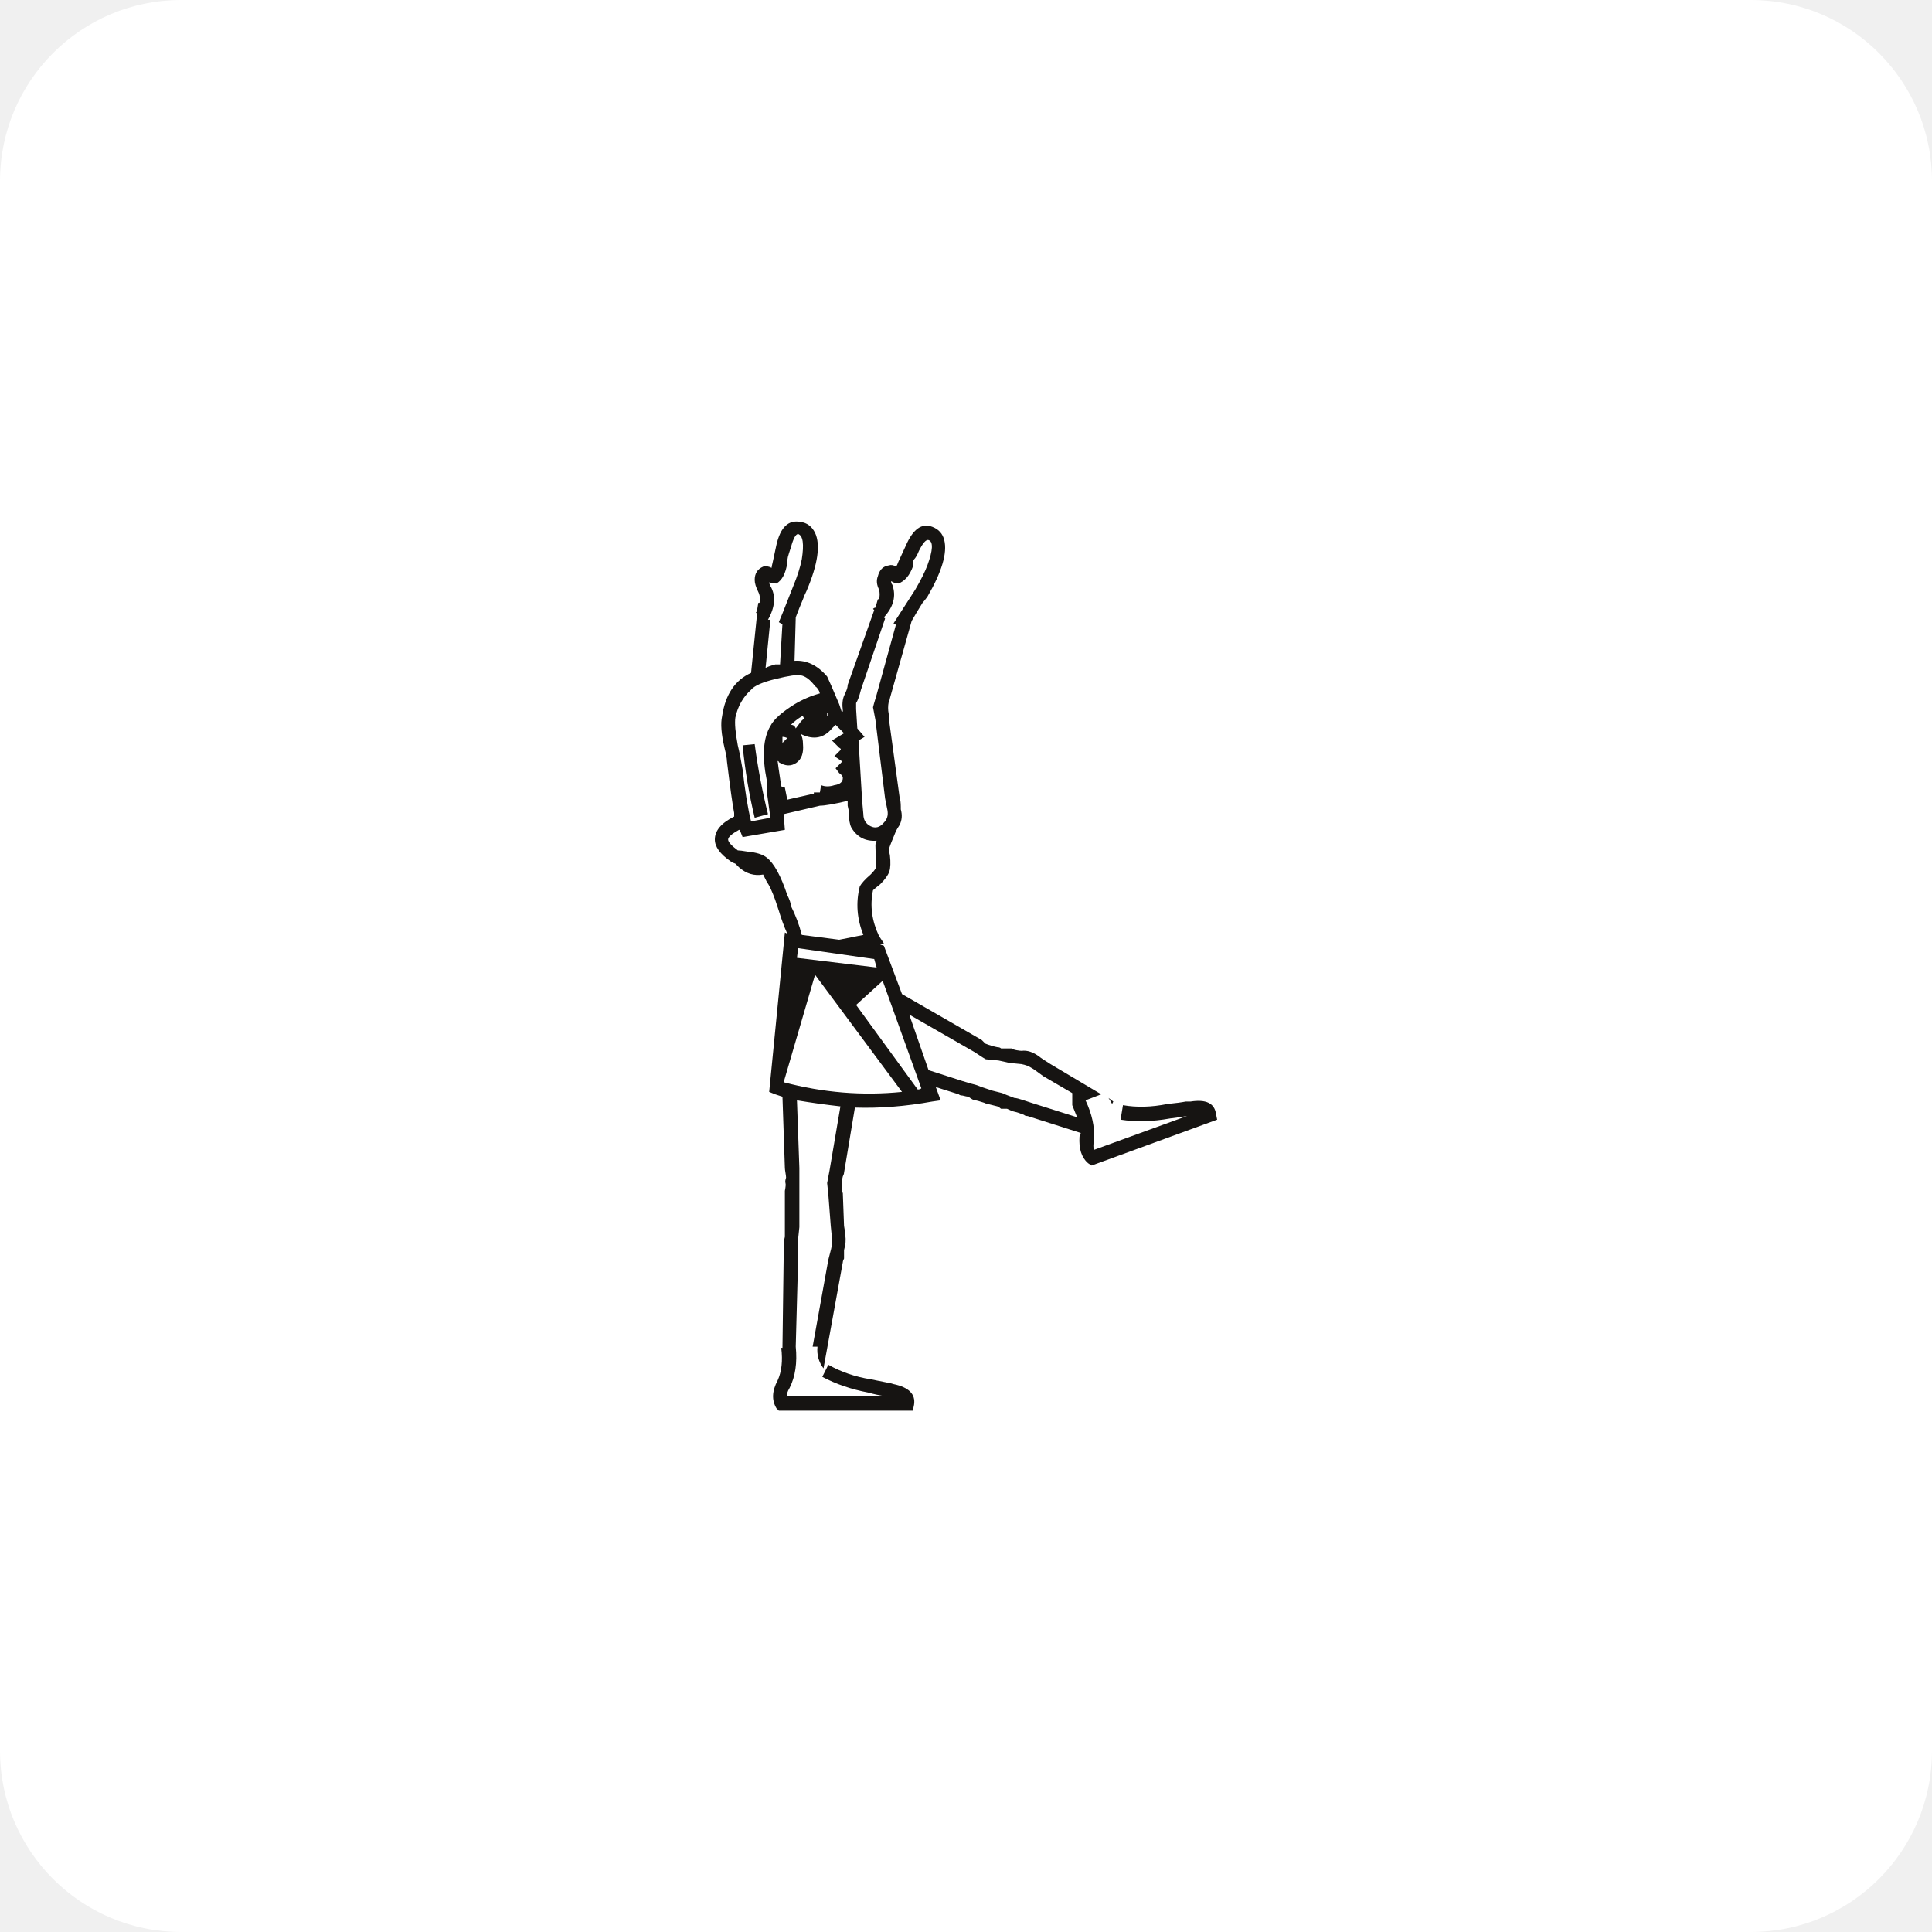
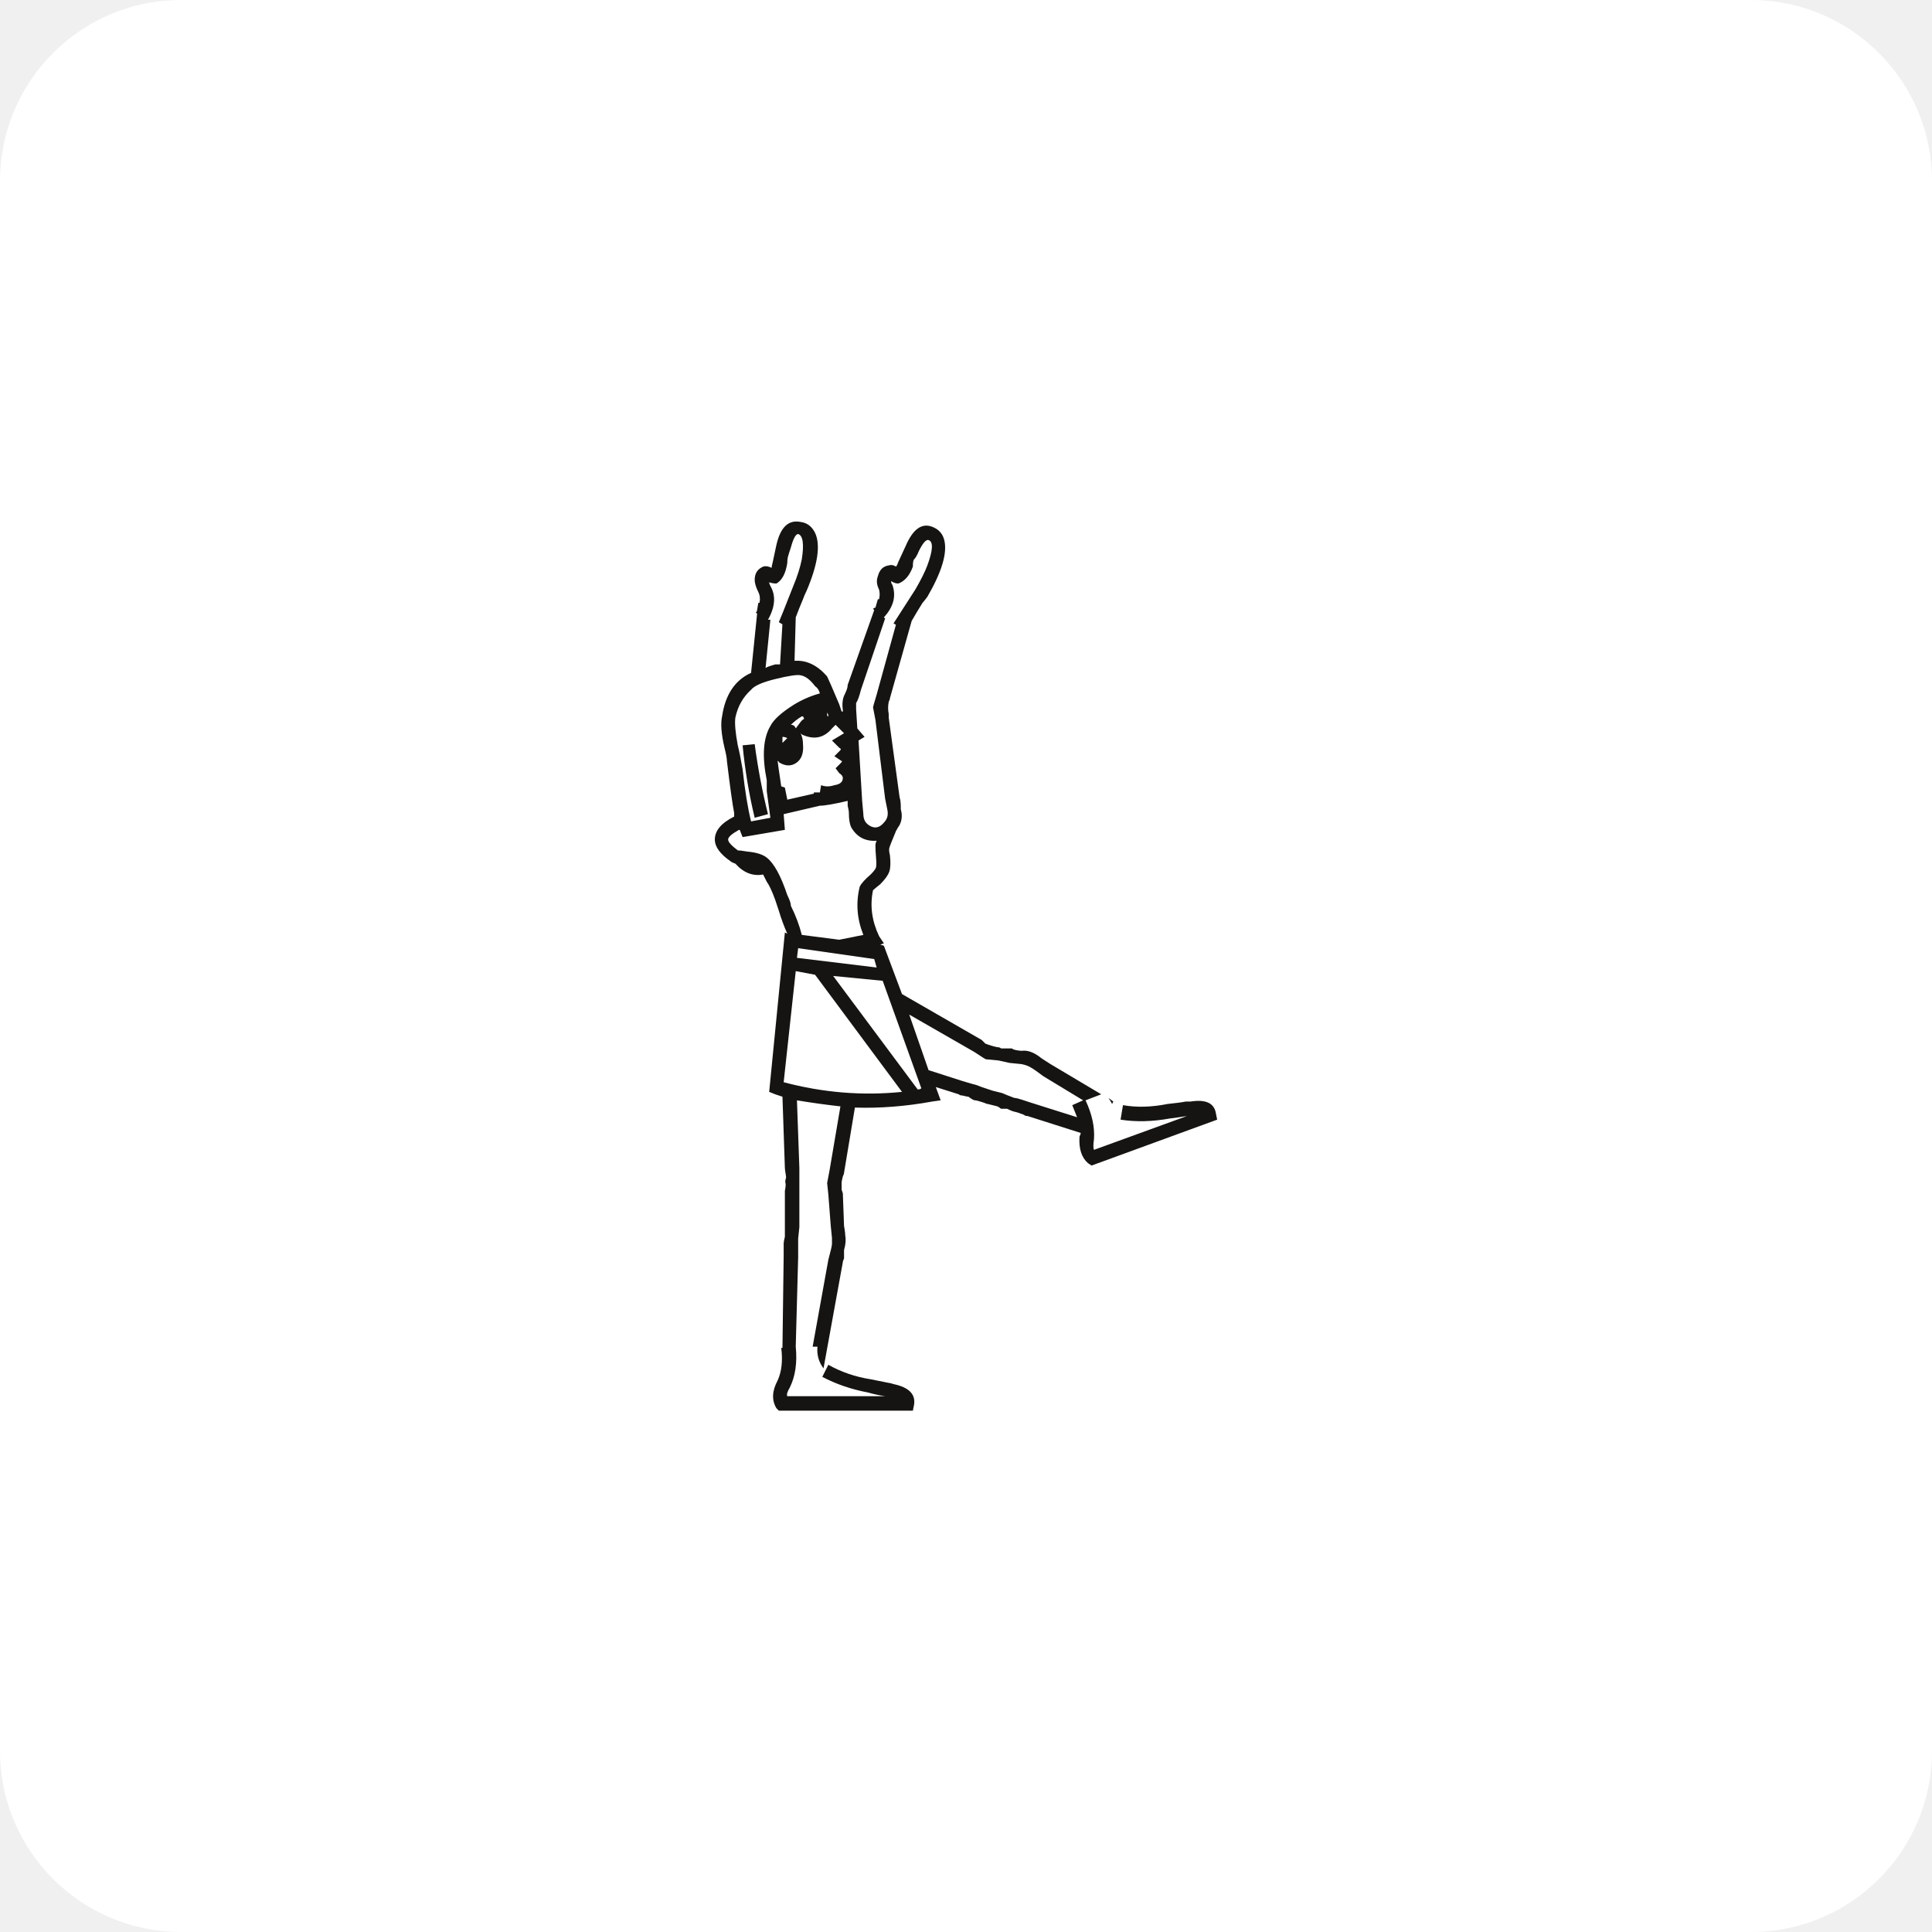
<svg xmlns="http://www.w3.org/2000/svg" width="64" height="64" viewBox="0 0 64 64" role="img" aria-label="U+1EA90">
  <rect width="64" height="64" rx="6" fill="#ffffff" />
  <g fill="#161412">
-     <path transform="translate(22.44 47.37) scale(0.04 -0.04)" d="M91 411Q87 420 84 430Q83 433 81 439Q77 450 74 454Q71 460 71 460Q60 458 51 466Q50 467 48 469Q45 470 44 471Q31 480 31 489Q31 500 47 508V511Q45 521 41 554Q41 557 39 565Q35 582 37 591Q41 618 61 627L66 676L65 677Q66 678 66 679L67 685H68Q69 690 67 694Q64 700 64 704Q64 712 71 715Q74 716 78 714Q78 715 79 719Q79 719 82 733Q87 755 102 752Q110 751 114 743Q121 728 107 695Q105 691 104 688Q101 681 98 673L97 637Q112 638 124 624Q126 620 134 601Q135 598 136 595H137V596Q136 603 138 608Q139 610 140.0 612.5Q141 615 141 617L163 679L162 680Q163 681 164 681L166 688H167Q168 692 167 696Q164 702 166 707Q168 715 175 716Q178 717 181 715Q182 716 183 719Q183 719 189 732Q198 753 211 748Q219 745 221 737Q225 721 207 690Q204 686 203 685Q198 677 194 670L176 606Q176 605 175 603Q174 598 175 593Q175 591 175 590L184 524Q184 524 184 524Q185 521 185 516Q185 515 185 514Q187 507 184 501Q182 498 181 496Q176 484 175.5 482.0Q175 480 176 476Q177 467 175.5 462.5Q174 458 168 452Q163 448 162 447Q158 428 167 409L171 403L168 402L171 401L186 361L252 323Q253 322 255 320Q260 318 265 317Q267 317 268 316H277Q278 315 281.0 314.5Q284 314 285 314Q292 315 300 309Q301 308 309 303L351 278L338 273Q346 256 345 241Q344 234 345 232L422 260Q416 259 408 258Q386 254 367 257L369 269Q386 266 406 270Q416 271 421 272Q422 272 425 272Q444 275 446 262L447 257L343 219L340 221Q332 228 333 243Q334 245 334 246L290 260Q288 260 287 261Q282 263 279.5 263.5Q277 264 273 266Q272 266 268 266Q267 267 265 268L257 270Q256 270 254 271Q248 273 246.5 273.0Q245 273 241 276Q240 276 236 277Q234 277 233 278L214 284L218 273L211 272Q178 266 147 267L138 213Q138 212 137 210Q136 206 136 205V204Q136 203 136 199Q137 196 137 196L138 169Q138 169 138.5 166.0Q139 163 139 161Q140 156 138 149Q138 147 138 142Q137 140 137 139L121 51Q115 59 116 69H112L125 141Q128 152 128.0 154.0Q128 156 128 159Q128 159 127 169L125 195Q124 204 124.0 204.5Q124 205 126 215L135 268Q117 270 99 273L101 217Q101 207 101 207Q101 206 101 206Q101 204 101 195V168Q100 159 100.0 158.5Q100 158 100 154Q100 154 100 143L98 69Q100 49 93 35Q90 30 91 28H172Q165 29 158 31Q137 35 120 44L125 54Q141 45 160 42Q170 40 175 39Q176 39 179 38Q198 34 196 21L195 16H84L82 18Q76 28 83 41Q88 52 86 68H87L88 144Q88 145 88 147Q88 153 88.0 154.5Q88 156 89 160Q89 162 89.0 164.5Q89 167 89 168V195Q89 196 89 198Q90 203 89.5 204.5Q89 206 90 209Q90 210 89.5 213.0Q89 216 89 217L87 276Q84 277 81 278L76 280L89 412ZM51 497Q42 492 42.0 489.0Q42 486 50 480Q52 480 58 479Q69 478 74 474Q83 467 91 443Q94 437 94 434Q100 422 103 410L134 406L154 410Q146 430 151 450Q153 454 160 460Q164 464 164.5 466.0Q165 468 164.5 474.0Q164 480 164 484Q164 486 165 488Q151 487 144 499Q142 503 142 511Q142 513 141 517Q141 519 141 521Q124 517 118 517L88 510L89 497L54 491L52 496Q52 497 51 497ZM88 288Q137 275 186 280L114 377ZM303 293Q295 299 293 300Q290 302 285 303Q285 303 275 304L266 306Q256 307 255.5 307.0Q255 307 246 313L192 344L208 298L236 289Q246 286 246.5 286.0Q247 286 252 284Q252 284 261 281L269 279Q271 278 279 275Q280 275 282.0 274.5Q284 274 293 271L331 259Q329 264 327 269V279ZM152 613Q150 605 148 602Q148 601 148 597L149 581L155 574L150 571L153 521Q154 511 154 510Q154 503 160.0 500.0Q166 497 171 503Q175 507 174 513Q174 513 172 523L164 588Q162 598 162.0 598.5Q162 599 165 609L181 667L184 665L179 668Q181 671 197 696Q204 708 207 716Q214 735 208 737Q205 738 200 728Q198 723 196 721Q195 720 195 715Q191 704 183 701Q180 701 177 703Q177 701 178 700Q183 686 171 673L172 672ZM118 610Q117 614 114 616Q108 624 102 625Q98 626 81.5 622.0Q65 618 61 613Q51 604 48 590Q47 583 50 567Q52 559 54 547Q57 520 61 504L77 507L74 529Q74 532 74 538Q68 568 77 583Q81 591 97 601Q107 607 118 610ZM119 534Q124 532 130 534Q137 535 137 540Q137 542 134 544L131 548L135 552Q137 554 136 554L130 558L135 563Q136 564 134 565L128 571L138 577L131 584L128 581Q118 569 103 576L102 577Q104 573 104 568Q105 557 98.5 552.5Q92 548 84 553Q84 554 83 554Q83 553 86 533L89 532L91 522L113 527V528H118ZM199 282Q201 282 202 283L170 372L148 352ZM84 669Q85 671 96 699Q101 711 103 721Q106 740 100 742Q97 742 94 731Q92 725 91.5 723.0Q91 721 91 718Q89 705 82 701Q79 701 76 702Q76 701 77 699Q84 687 75 671H77L73 631Q74 632 81 634Q81 634 82.5 634.0Q84 634 85 634L87 668L89 666ZM64 568Q68 538 75 510L64 507Q57 536 54 567ZM100 399 99 391 165 383 163 390ZM94 584Q97 584 98 581L101 585Q103 588 105 589L104 591Q104 591 103 591Q98 588 94 584ZM87 574Q87 574 87 569L91 573Q89 574 87 574ZM360 270Q359 272 357 275L361 272ZM125 591Q125 593 124 594V592Q124 591 125 591Z" />
+     <path transform="translate(22.44 47.37) scale(0.04 -0.04)" d="M91 411Q87 420 84 430Q83 433 81 439Q77 450 74 454Q71 460 71 460Q60 458 51 466Q50 467 48 469Q45 470 44 471Q31 480 31 489Q31 500 47 508V511Q45 521 41 554Q41 557 39 565Q35 582 37 591Q41 618 61 627L66 676L65 677Q66 678 66 679L67 685H68Q69 690 67 694Q64 700 64 704Q64 712 71 715Q74 716 78 714Q78 715 79 719Q79 719 82 733Q87 755 102 752Q110 751 114 743Q121 728 107 695Q105 691 104 688Q101 681 98 673L97 637Q112 638 124 624Q126 620 134 601Q135 598 136 595H137V596Q136 603 138 608Q139 610 140.0 612.5Q141 615 141 617L163 679L162 680Q163 681 164 681L166 688H167Q168 692 167 696Q164 702 166 707Q168 715 175 716Q178 717 181 715Q182 716 183 719Q183 719 189 732Q198 753 211 748Q219 745 221 737Q225 721 207 690Q204 686 203 685Q198 677 194 670L176 606Q176 605 175 603Q174 598 175 593Q175 591 175 590L184 524Q184 524 184 524Q185 521 185 516Q185 515 185 514Q187 507 184 501Q182 498 181 496Q176 484 175.5 482.0Q175 480 176 476Q177 467 175.5 462.5Q174 458 168 452Q163 448 162 447Q158 428 167 409L171 403L168 402L171 401L186 361L252 323Q253 322 255 320Q260 318 265 317Q267 317 268 316H277Q278 315 281.0 314.5Q284 314 285 314Q292 315 300 309Q301 308 309 303L351 278L338 273Q346 256 345 241Q344 234 345 232L422 260Q416 259 408 258Q386 254 367 257L369 269Q386 266 406 270Q416 271 421 272Q422 272 425 272Q444 275 446 262L447 257L343 219L340 221Q332 228 333 243Q334 245 334 246L290 260Q288 260 287 261Q282 263 279.5 263.5Q277 264 273 266Q272 266 268 266Q267 267 265 268L257 270Q256 270 254 271Q248 273 246.5 273.0Q245 273 241 276Q240 276 236 277Q234 277 233 278L214 284L218 273L211 272Q178 266 147 267L138 213Q138 212 137 210Q136 206 136 205V204Q136 203 136 199Q137 196 137 196L138 169Q138 169 138.5 166.0Q139 163 139 161Q140 156 138 149Q138 147 138 142Q137 140 137 139L121 51Q115 59 116 69H112L125 141Q128 152 128.0 154.0Q128 156 128 159Q128 159 127 169L125 195Q124 204 124.0 204.5Q124 205 126 215L135 268Q117 270 99 273L101 217Q101 207 101 207Q101 206 101 206Q101 204 101 195V168Q100 159 100.0 158.5Q100 158 100 154Q100 154 100 143L98 69Q100 49 93 35Q90 30 91 28H172Q165 29 158 31Q137 35 120 44L125 54Q141 45 160 42Q170 40 175 39Q176 39 179 38Q198 34 196 21L195 16H84L82 18Q76 28 83 41Q88 52 86 68H87L88 144Q88 145 88 147Q88 153 88.0 154.5Q88 156 89 160Q89 162 89.0 164.5Q89 167 89 168V195Q89 196 89 198Q90 203 89.5 204.5Q89 206 90 209Q90 210 89.5 213.0Q89 216 89 217L87 276Q84 277 81 278L76 280L89 412ZM51 497Q42 492 42.0 489.0Q42 486 50 480Q52 480 58 479Q69 478 74 474Q83 467 91 443Q94 437 94 434Q100 422 103 410L134 406L154 410Q146 430 151 450Q153 454 160 460Q164 464 164.5 466.0Q165 468 164.5 474.0Q164 480 164 484Q164 486 165 488Q151 487 144 499Q142 503 142 511Q142 513 141 517Q141 519 141 521Q124 517 118 517L88 510L89 497L54 491L52 496Q52 497 51 497ZM88 288Q137 275 186 280L114 377L98 380ZM303 293Q295 299 293 300Q290 302 285 303Q285 303 275 304L266 306Q256 307 255.5 307.0Q255 307 246 313L192 344L208 298L236 289Q246 286 246.5 286.0Q247 286 252 284Q252 284 261 281L269 279Q271 278 279 275Q280 275 282.0 274.5Q284 274 293 271L331 259Q329 264 327 269L336 273ZM152 613Q150 605 148 602Q148 601 148 597L149 581L155 574L150 571L153 521Q154 511 154 510Q154 503 160.0 500.0Q166 497 171 503Q175 507 174 513Q174 513 172 523L164 588Q162 598 162.0 598.5Q162 599 165 609L181 667L184 665L179 668Q181 671 197 696Q204 708 207 716Q214 735 208 737Q205 738 200 728Q198 723 196 721Q195 720 195 715Q191 704 183 701Q180 701 177 703Q177 701 178 700Q183 686 171 673L172 672ZM118 610Q117 614 114 616Q108 624 102 625Q98 626 81.5 622.0Q65 618 61 613Q51 604 48 590Q47 583 50 567Q52 559 54 547Q57 520 61 504L77 507L74 529Q74 532 74 538Q68 568 77 583Q81 591 97 601Q107 607 118 610ZM119 534Q124 532 130 534Q137 535 137 540Q137 542 134 544L131 548L135 552Q137 554 136 554L130 558L135 563Q136 564 134 565L128 571L138 577L131 584L128 581Q118 569 103 576L102 577Q104 573 104 568Q105 557 98.5 552.5Q92 548 84 553Q84 554 83 554Q83 553 86 533L89 532L91 522L113 527V528H118ZM199 282Q201 282 202 283L170 372L129 376ZM84 669Q85 671 96 699Q101 711 103 721Q106 740 100 742Q97 742 94 731Q92 725 91.5 723.0Q91 721 91 718Q89 705 82 701Q79 701 76 702Q76 701 77 699Q84 687 75 671H77L73 631Q74 632 81 634Q81 634 82.5 634.0Q84 634 85 634L87 668L89 666ZM64 568Q68 538 75 510L64 507Q57 536 54 567ZM100 399 99 391 165 383 163 390ZM94 584Q97 584 98 581L101 585Q103 588 105 589L104 591Q104 591 103 591Q98 588 94 584ZM87 574Q87 574 87 569L91 573Q89 574 87 574ZM360 270Q359 272 357 275L361 272ZM125 591Q125 593 124 594V592Q124 591 125 591Z" />
  </g>
</svg>
